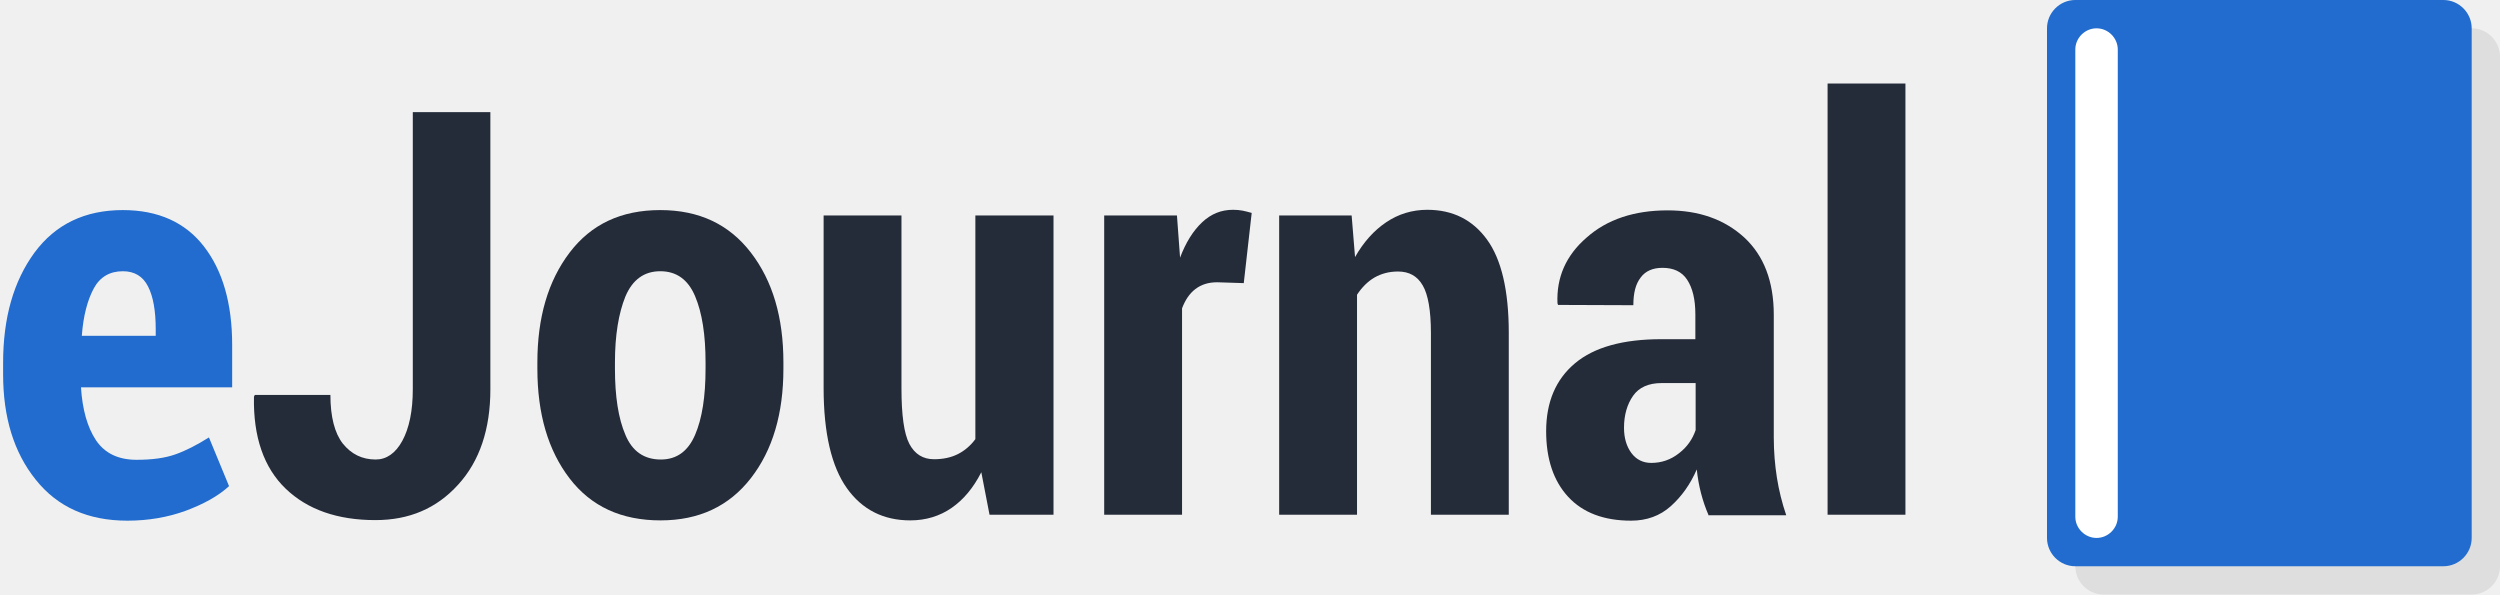
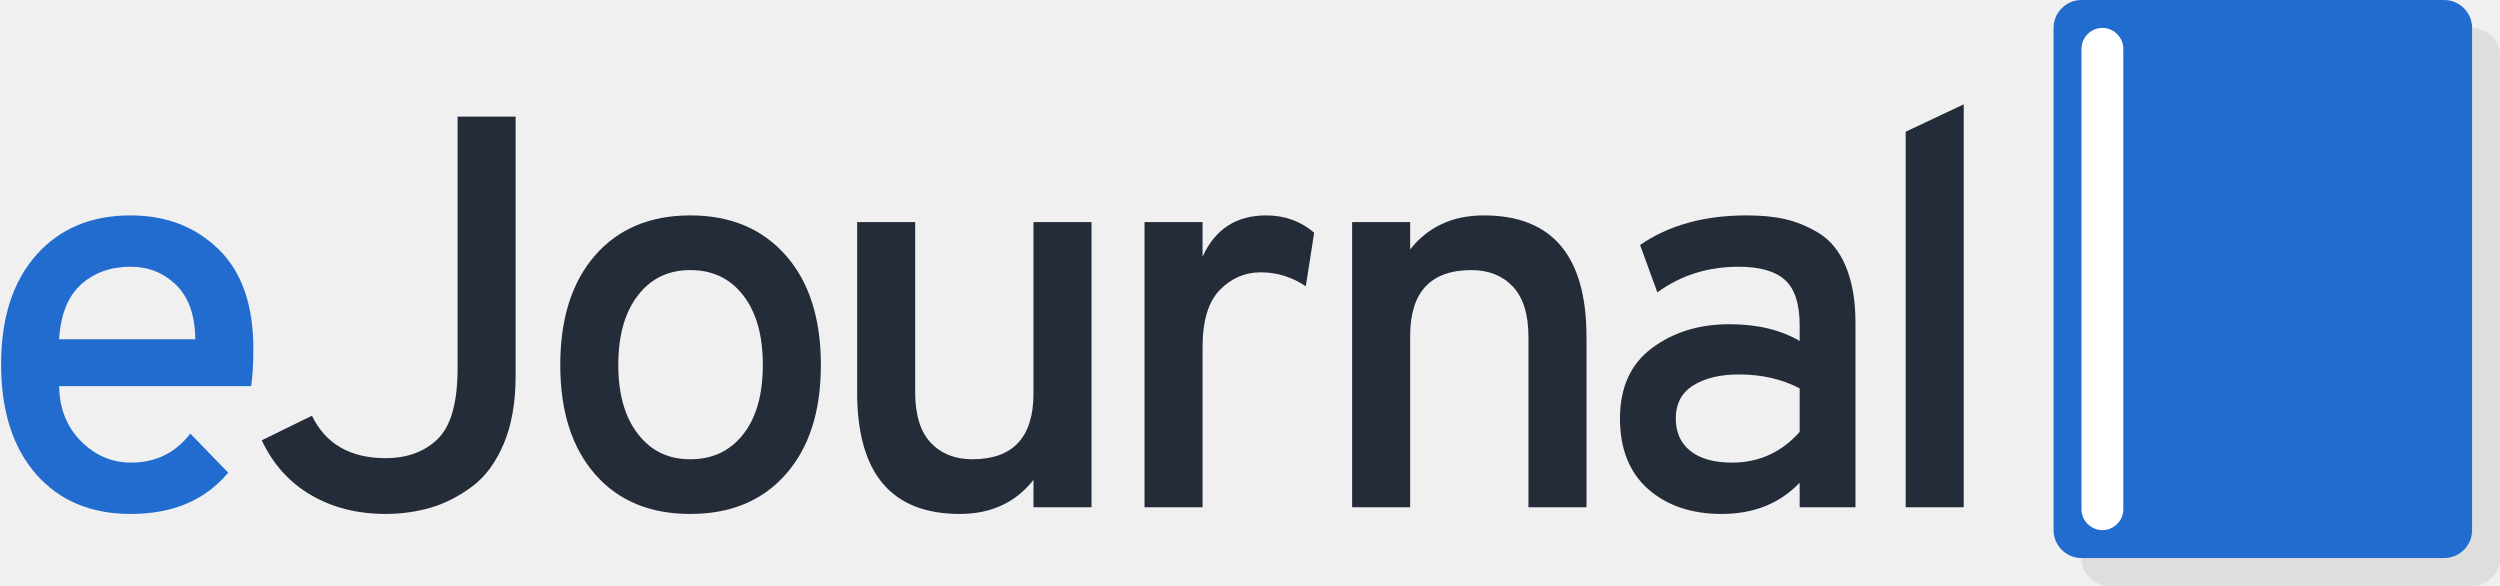
- <svg xmlns="http://www.w3.org/2000/svg" version="1.1" x="0px" y="0px" viewBox="0 0 883 210" style="enable-background:new 0 0 883 210;" xml:space="preserve">
+ <svg xmlns="http://www.w3.org/2000/svg" version="1.1" x="0px" y="0px" viewBox="0 0 896 210" style="enable-background:new 0 0 896 210;" xml:space="preserve">
  <style type="text/css">
	.st0{fill-rule:evenodd;clip-rule:evenodd;fill:#DEDEDE;}
- 	.st1{fill-rule:evenodd;clip-rule:evenodd;fill:#216cce;}
+ 	.st1{fill-rule:evenodd;clip-rule:evenodd;fill:#216CCE;}
	.st2{fill-rule:evenodd;clip-rule:evenodd;fill:#FFFFFF;}
- 	.st3{fill:#216cce;}
+ 	.st3{fill:#216CCE;}
	.st4{fill:#252C39;}
</style>
  <g id="Book_1_">
    <g id="Rounded_Rectangle_1">
      <g>
-         <path class="st0" d="M873,10H743c-5.5,0-10,4.5-10,10v180c0,5.5,4.5,10,10,10h130c5.5,0,10-4.5,10-10V20     C883,14.5,878.5,10,873,10z" />
+         <path class="st0" d="M886,10H756c-5.5,0-10,4.5-10,10v180c0,5.5,4.5,10,10,10h130c5.5,0,10-4.5,10-10V20     C896,14.5,891.5,10,886,10z" />
      </g>
    </g>
    <g id="Rounded_Rectangle_1_copy">
      <g>
-         <path class="st1" d="M863,0H733c-5.5,0-10,4.5-10,10v180c0,5.5,4.5,10,10,10h130c5.5,0,10-4.5,10-10V10C873,4.5,868.5,0,863,0z" />
+         <path class="st1" d="M876,0H746c-5.5,0-10,4.5-10,10v180c0,5.5,4.5,10,10,10h130c5.5,0,10-4.5,10-10V10C886,4.5,881.5,0,876,0z" />
      </g>
    </g>
    <g id="Rounded_Rectangle_2">
      <g>
-         <path class="st2" d="M740.5,10c-4.1,0-7.5,3.4-7.5,7.5v165c0,4.1,3.4,7.5,7.5,7.5c4.1,0,7.5-3.4,7.5-7.5v-165     C748,13.4,744.6,10,740.5,10z" />
+         <path class="st2" d="M753.5,10c-4.1,0-7.5,3.4-7.5,7.5v165c0,4.1,3.4,7.5,7.5,7.5s7.5-3.4,7.5-7.5v-165     C761,13.4,757.6,10,753.5,10z" />
      </g>
    </g>
  </g>
  <g id="eJournal">
    <g>
-       <path class="st3" d="M45,183.9c-13.9,0-24.7-4.8-32.4-14.5c-7.7-9.6-11.5-22-11.5-37.2v-4c0-16,3.7-28.9,11.1-39    c7.4-10,17.8-15,31.2-15c12.4,0,22,4.3,28.6,12.8c6.6,8.5,10,20.1,10,34.8v15H28.6c0.5,7.8,2.2,14,5.3,18.7    c3.1,4.6,7.9,6.9,14.3,6.9c5.5,0,10-0.6,13.7-1.9c3.7-1.3,7.6-3.3,11.9-6l7.1,17.2c-3.8,3.5-8.9,6.3-15.3,8.7    C59.3,182.7,52.4,183.9,45,183.9z M43.4,95.8c-4.6,0-8.1,2-10.3,6.1c-2.2,4.1-3.7,9.7-4.2,16.7H55v-2.4c0-6.4-0.9-11.5-2.7-15    C50.5,97.6,47.5,95.8,43.4,95.8z" />
-       <path class="st4" d="M145.7,39.6h27.5v97.9c0,14.1-3.8,25.4-11.4,33.7c-7.6,8.4-17.3,12.5-29.2,12.5c-13.4,0-24-3.7-31.7-11.1    c-7.7-7.4-11.5-18.3-11.2-32.5l0.3-0.6h26.7c0,7.7,1.5,13.5,4.4,17.2c3,3.7,6.8,5.6,11.6,5.6c3.8,0,7-2.2,9.4-6.6    c2.4-4.4,3.7-10.5,3.7-18.2V39.6z" />
-       <path class="st4" d="M189.8,128c0-15.9,3.8-28.8,11.4-38.8c7.6-10,18.2-15,32-15c13.7,0,24.3,5,32,15c7.7,10,11.5,22.9,11.5,38.8    v2.2c0,15.9-3.8,28.8-11.5,38.7c-7.7,9.9-18.3,14.9-31.9,14.9c-13.8,0-24.5-4.9-32.1-14.8c-7.6-9.9-11.4-22.8-11.4-38.8V128z     M217.2,130.2c0,9.8,1.2,17.6,3.7,23.4c2.4,5.8,6.6,8.7,12.5,8.7c5.6,0,9.6-2.9,12.1-8.7c2.5-5.8,3.7-13.6,3.7-23.4V128    c0-9.7-1.2-17.5-3.7-23.4c-2.5-5.9-6.6-8.8-12.3-8.8c-5.7,0-9.8,3-12.3,8.9c-2.4,5.9-3.7,13.7-3.7,23.3V130.2z" />
-       <path class="st4" d="M346.6,166.8c-2.8,5.5-6.3,9.7-10.5,12.6s-9.1,4.4-14.6,4.4c-9.5,0-17-3.8-22.4-11.4    c-5.4-7.6-8.2-19.4-8.2-35.4V76.1h27.5v61.1c0,9.4,0.9,16,2.8,19.6s4.8,5.4,8.7,5.4c3.2,0,6-0.6,8.4-1.8c2.4-1.2,4.5-3,6.2-5.3    v-79h27.6v105.7h-22.6L346.6,166.8z" />
-       <path class="st4" d="M439.3,100l-9.4-0.3c-3.1,0-5.6,0.8-7.7,2.4c-2.1,1.6-3.6,3.9-4.7,6.8v72.9H390V76.1h25.7l1.1,14.9    c2-5.3,4.6-9.5,7.8-12.5c3.2-3,6.8-4.4,10.9-4.4c1.2,0,2.4,0.1,3.4,0.3c1,0.2,2.1,0.5,3.2,0.8L439.3,100z" />
-       <path class="st4" d="M477.4,76.1l1.2,14.7c3-5.3,6.7-9.4,11-12.3c4.3-2.9,9.2-4.4,14.5-4.4c9,0,16,3.5,21.1,10.5    c5.1,7,7.7,18,7.7,33v64.2h-27.5v-64.2c0-7.9-1-13.6-2.9-16.8c-1.9-3.3-4.8-4.9-8.7-4.9c-3.1,0-5.8,0.7-8.3,2.1    c-2.4,1.4-4.5,3.5-6.2,6.1v77.7h-27.5V76.1H477.4z" />
-       <path class="st4" d="M603.4,181.8c-1-2.3-1.9-4.9-2.6-7.6s-1.2-5.5-1.5-8.4c-2.3,5.3-5.4,9.6-9.2,13s-8.5,5.1-14,5.1    c-9.6,0-17-2.8-22.2-8.4c-5.2-5.6-7.8-13.4-7.8-23.2c0-10.3,3.4-18.3,10.2-24c6.8-5.7,17-8.5,30.5-8.5h12v-8.8    c0-5.3-1-9.3-2.9-12.2s-4.9-4.2-8.7-4.2c-3.4,0-6,1.1-7.7,3.4c-1.8,2.3-2.6,5.5-2.6,9.8l-26.6-0.1l-0.2-0.6    c-0.4-9.1,3-16.9,10.3-23.2c7.2-6.4,16.8-9.6,28.6-9.6c11.1,0,20.1,3.2,27.1,9.6c6.9,6.4,10.4,15.5,10.4,27.3v43.4    c0,4.9,0.4,9.6,1.1,14.1c0.7,4.4,1.8,8.9,3.3,13.3H603.4z M583.2,163.5c3.6,0,6.9-1.1,9.8-3.4c2.9-2.2,4.8-5,5.9-8.2v-16.6h-12    c-4.6,0-8,1.5-10.1,4.5c-2.1,3-3.2,6.8-3.2,11.3c0,3.6,0.9,6.6,2.6,8.9C577.9,162.3,580.3,163.5,583.2,163.5z" />
-       <path class="st4" d="M673,181.8h-27.5V29.5H673V181.8z" />
+       <path class="st3" d="M46.8,184.2c-14.3,0-25.6-4.8-33.9-14.3c-8.3-9.5-12.5-22.6-12.5-39.3c0-16.7,4.2-29.7,12.6-39.2    c8.4-9.5,19.7-14.2,33.8-14.2c12.8,0,23.3,4.1,31.6,12.2c8.3,8.1,12.4,20,12.4,35.6c0,5.7-0.3,10.2-0.8,13.4H21.2    c0.1,8.1,2.8,14.7,7.9,19.8c5.1,5.1,11.1,7.6,17.9,7.6c8.8,0,15.9-3.5,21.2-10.4l13.6,14C73.5,179.3,61.9,184.2,46.8,184.2z     M21.2,121.6H70c-0.1-8.8-2.5-15.3-7-19.6c-4.5-4.3-9.9-6.4-16.2-6.4c-7.1,0-13,2.1-17.7,6.3C24.4,106.1,21.7,112.7,21.2,121.6z" />
+       <path class="st4" d="M138.2,184.2c-10.1,0-19.1-2.3-26.8-6.8c-7.7-4.5-13.6-11.1-17.6-19.6l18-8.8c4.9,10.1,13.7,15.2,26.4,15.2    c7.7,0,14-2.3,18.7-6.9c4.7-4.6,7.1-13,7.1-25.3V41.8h20.8v93c0,9.3-1.4,17.4-4.2,24.1c-2.8,6.7-6.6,11.9-11.3,15.4    c-4.7,3.5-9.7,6.1-14.8,7.6C149.4,183.4,143.9,184.2,138.2,184.2z" />
+       <path class="st4" d="M281.6,170c-8.4,9.5-19.8,14.2-34.2,14.2s-25.8-4.7-34.1-14.2c-8.3-9.5-12.5-22.5-12.5-39.2    c0-16.7,4.2-29.8,12.5-39.3c8.3-9.5,19.7-14.3,34.1-14.3s25.8,4.8,34.2,14.3c8.4,9.5,12.6,22.6,12.6,39.3    C294.2,147.5,290,160.5,281.6,170z M247.4,164.6c8,0,14.3-3,19-9c4.7-6,7-14.3,7-24.8c0-10.5-2.3-18.8-7-24.9    c-4.7-6.1-11-9.1-19-9.1c-7.9,0-14.1,3-18.8,9.1c-4.7,6.1-7,14.4-7,24.9c0,10.4,2.3,18.6,7,24.7    C233.3,161.6,239.5,164.6,247.4,164.6z" />
+       <path class="st4" d="M370.4,181.8V172c-6.4,8.1-15.2,12.2-26.4,12.2c-24.5,0-36.8-14.5-36.8-43.6v-61H328v61    c0,8.1,1.9,14.2,5.6,18.1c3.7,3.9,8.7,5.9,14.8,5.9c14.7,0,22-7.9,22-23.6V79.6h20.8v102.2H370.4z" />
+       <path class="st4" d="M410.2,181.8V79.6H431V92c4.5-9.9,12.1-14.8,22.8-14.8c6.7,0,12.4,2.1,17.2,6.2l-3,19.2    c-4.9-3.3-10.3-5-16.2-5c-5.6,0-10.5,2.1-14.6,6.3c-4.1,4.2-6.2,11-6.2,20.5v57.4H410.2z" />
+       <path class="st4" d="M547.8,181.8v-61c0-8.1-1.9-14.2-5.6-18.1c-3.7-3.9-8.7-5.9-14.8-5.9c-14.7,0-22,7.9-22,23.6v61.4h-20.8V79.6    h20.8v9.8c6.4-8.1,15.2-12.2,26.4-12.2c24.5,0,36.8,14.5,36.8,43.6v61H547.8z" />
+       <path class="st4" d="M645,181.8V173c-7.2,7.5-16.5,11.2-28,11.2c-10.8,0-19.6-3-26.3-8.9c-6.7-5.9-10.1-14.4-10.1-25.3    c0-11.1,3.8-19.5,11.4-25.2c7.6-5.7,16.9-8.6,27.8-8.6c10,0,18.4,2,25.2,6v-5.6c0-7.6-1.7-13-5.2-16.2c-3.5-3.2-9-4.8-16.6-4.8    c-11.2,0-20.9,3.1-29.2,9.2l-6.2-17c10.3-7.1,23-10.6,38.2-10.6c5.1,0,9.6,0.4,13.6,1.3c4,0.9,8.1,2.5,12.2,5    c4.1,2.5,7.4,6.4,9.7,11.9c2.3,5.5,3.5,12.2,3.5,20.2v66.2H645z M620.8,165.8c9.6,0,17.7-3.7,24.2-11v-15.6    c-6.3-3.3-13.5-5-21.8-5c-6.7,0-12.1,1.3-16.3,3.9c-4.2,2.6-6.3,6.6-6.3,11.9c0,4.9,1.7,8.8,5.2,11.6    C609.3,164.4,614.3,165.8,620.8,165.8z" />
+       <path class="st4" d="M683,181.8V47.2l20.8-9.8v144.4H683z" />
    </g>
  </g>
</svg>
